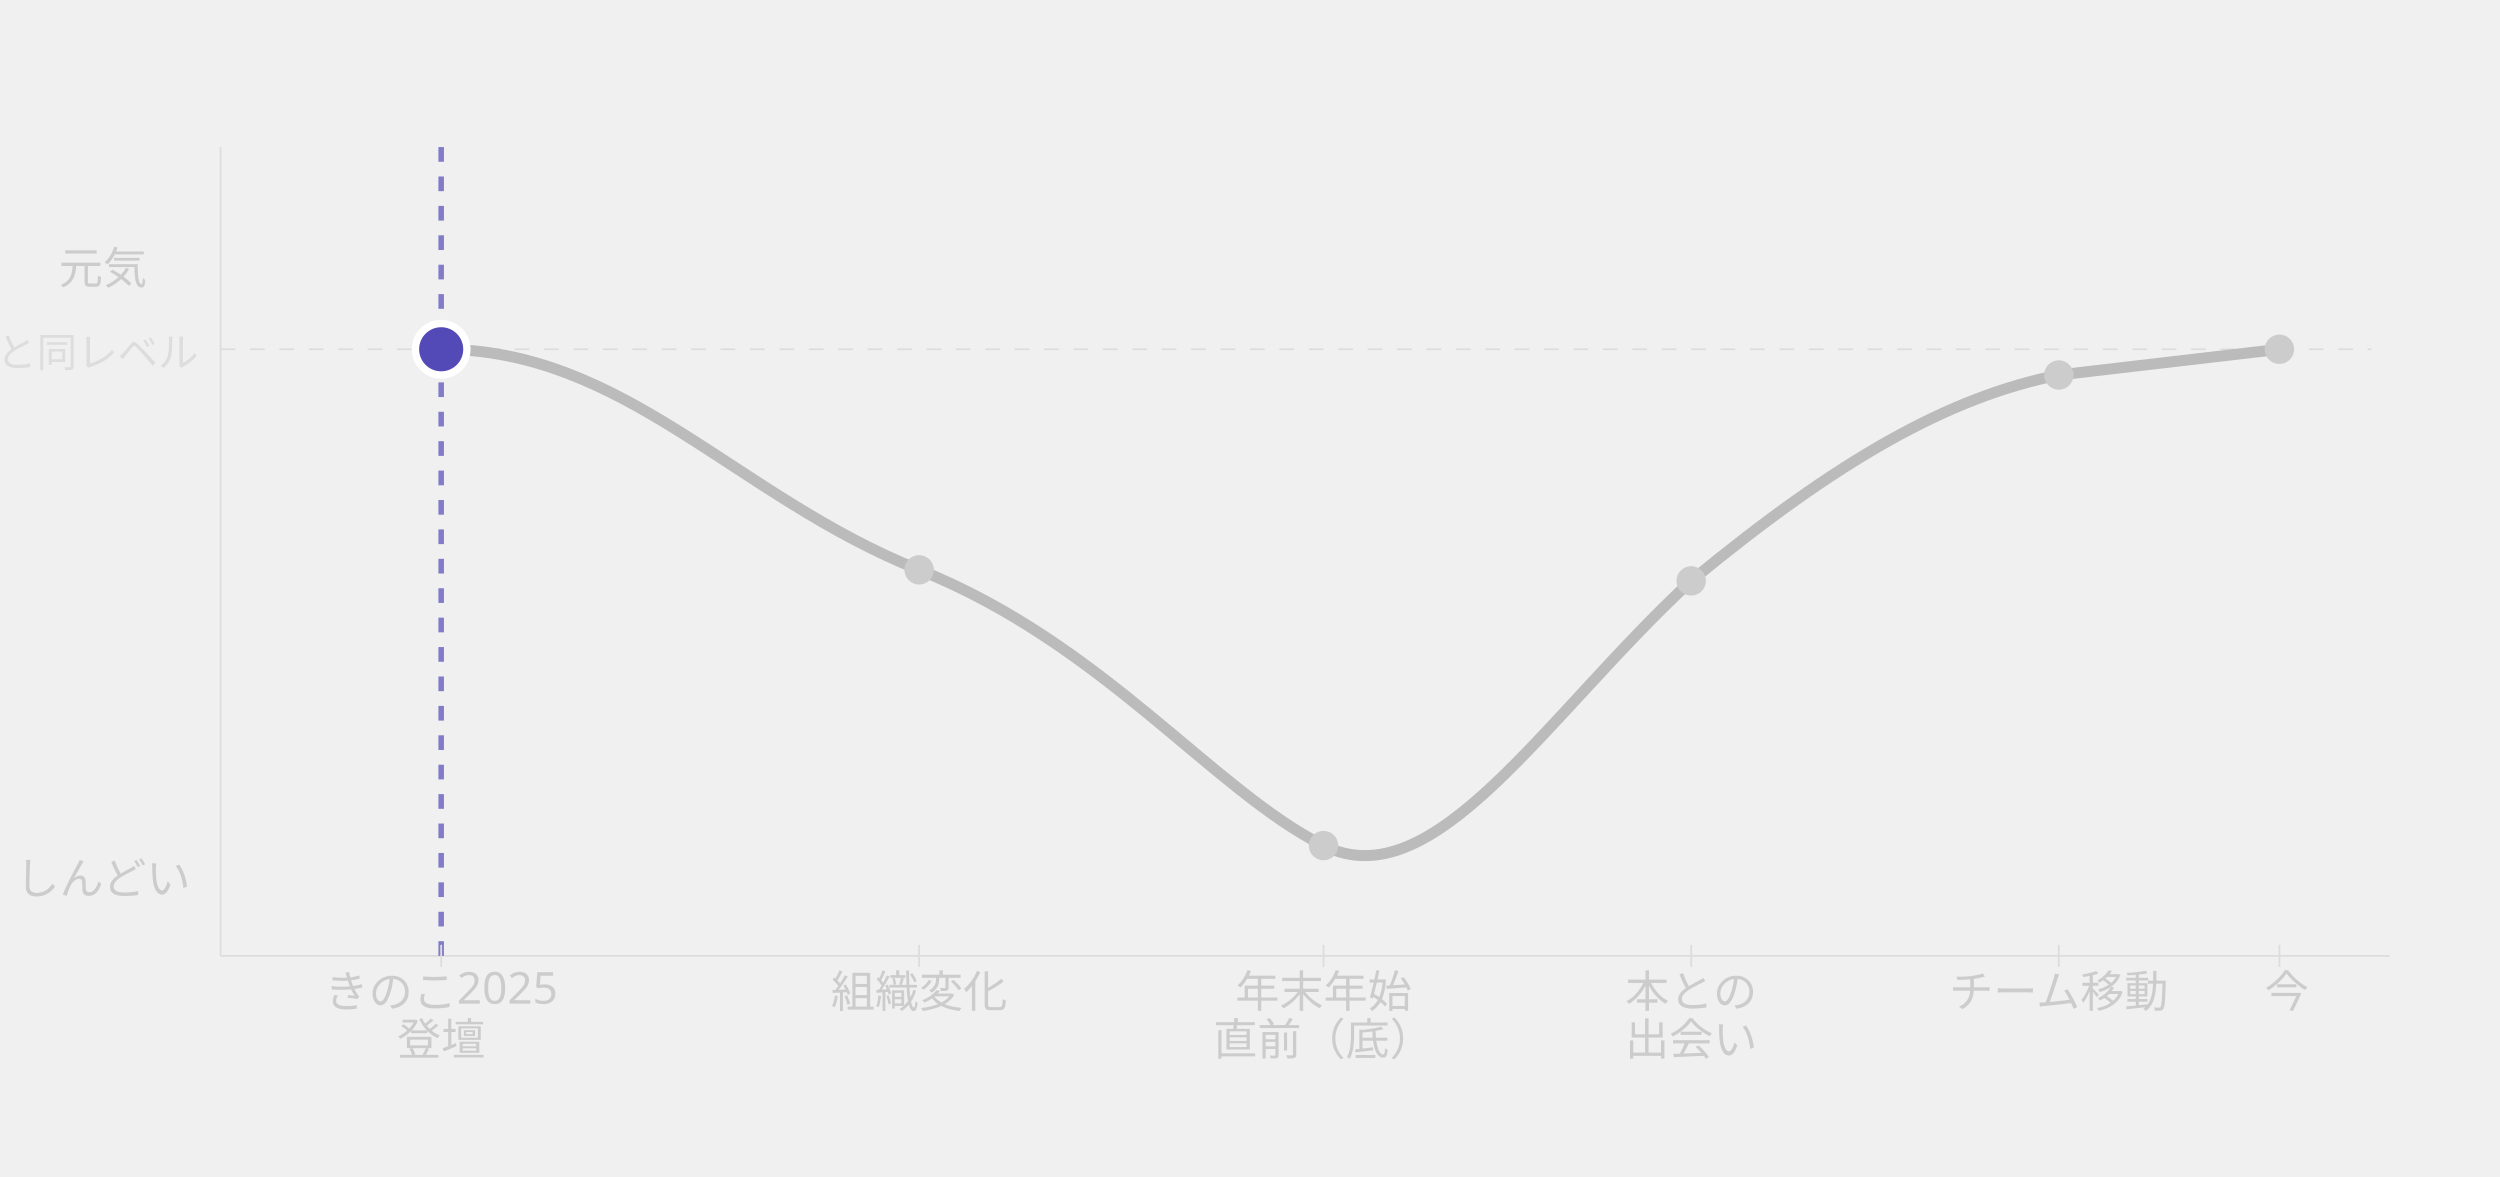
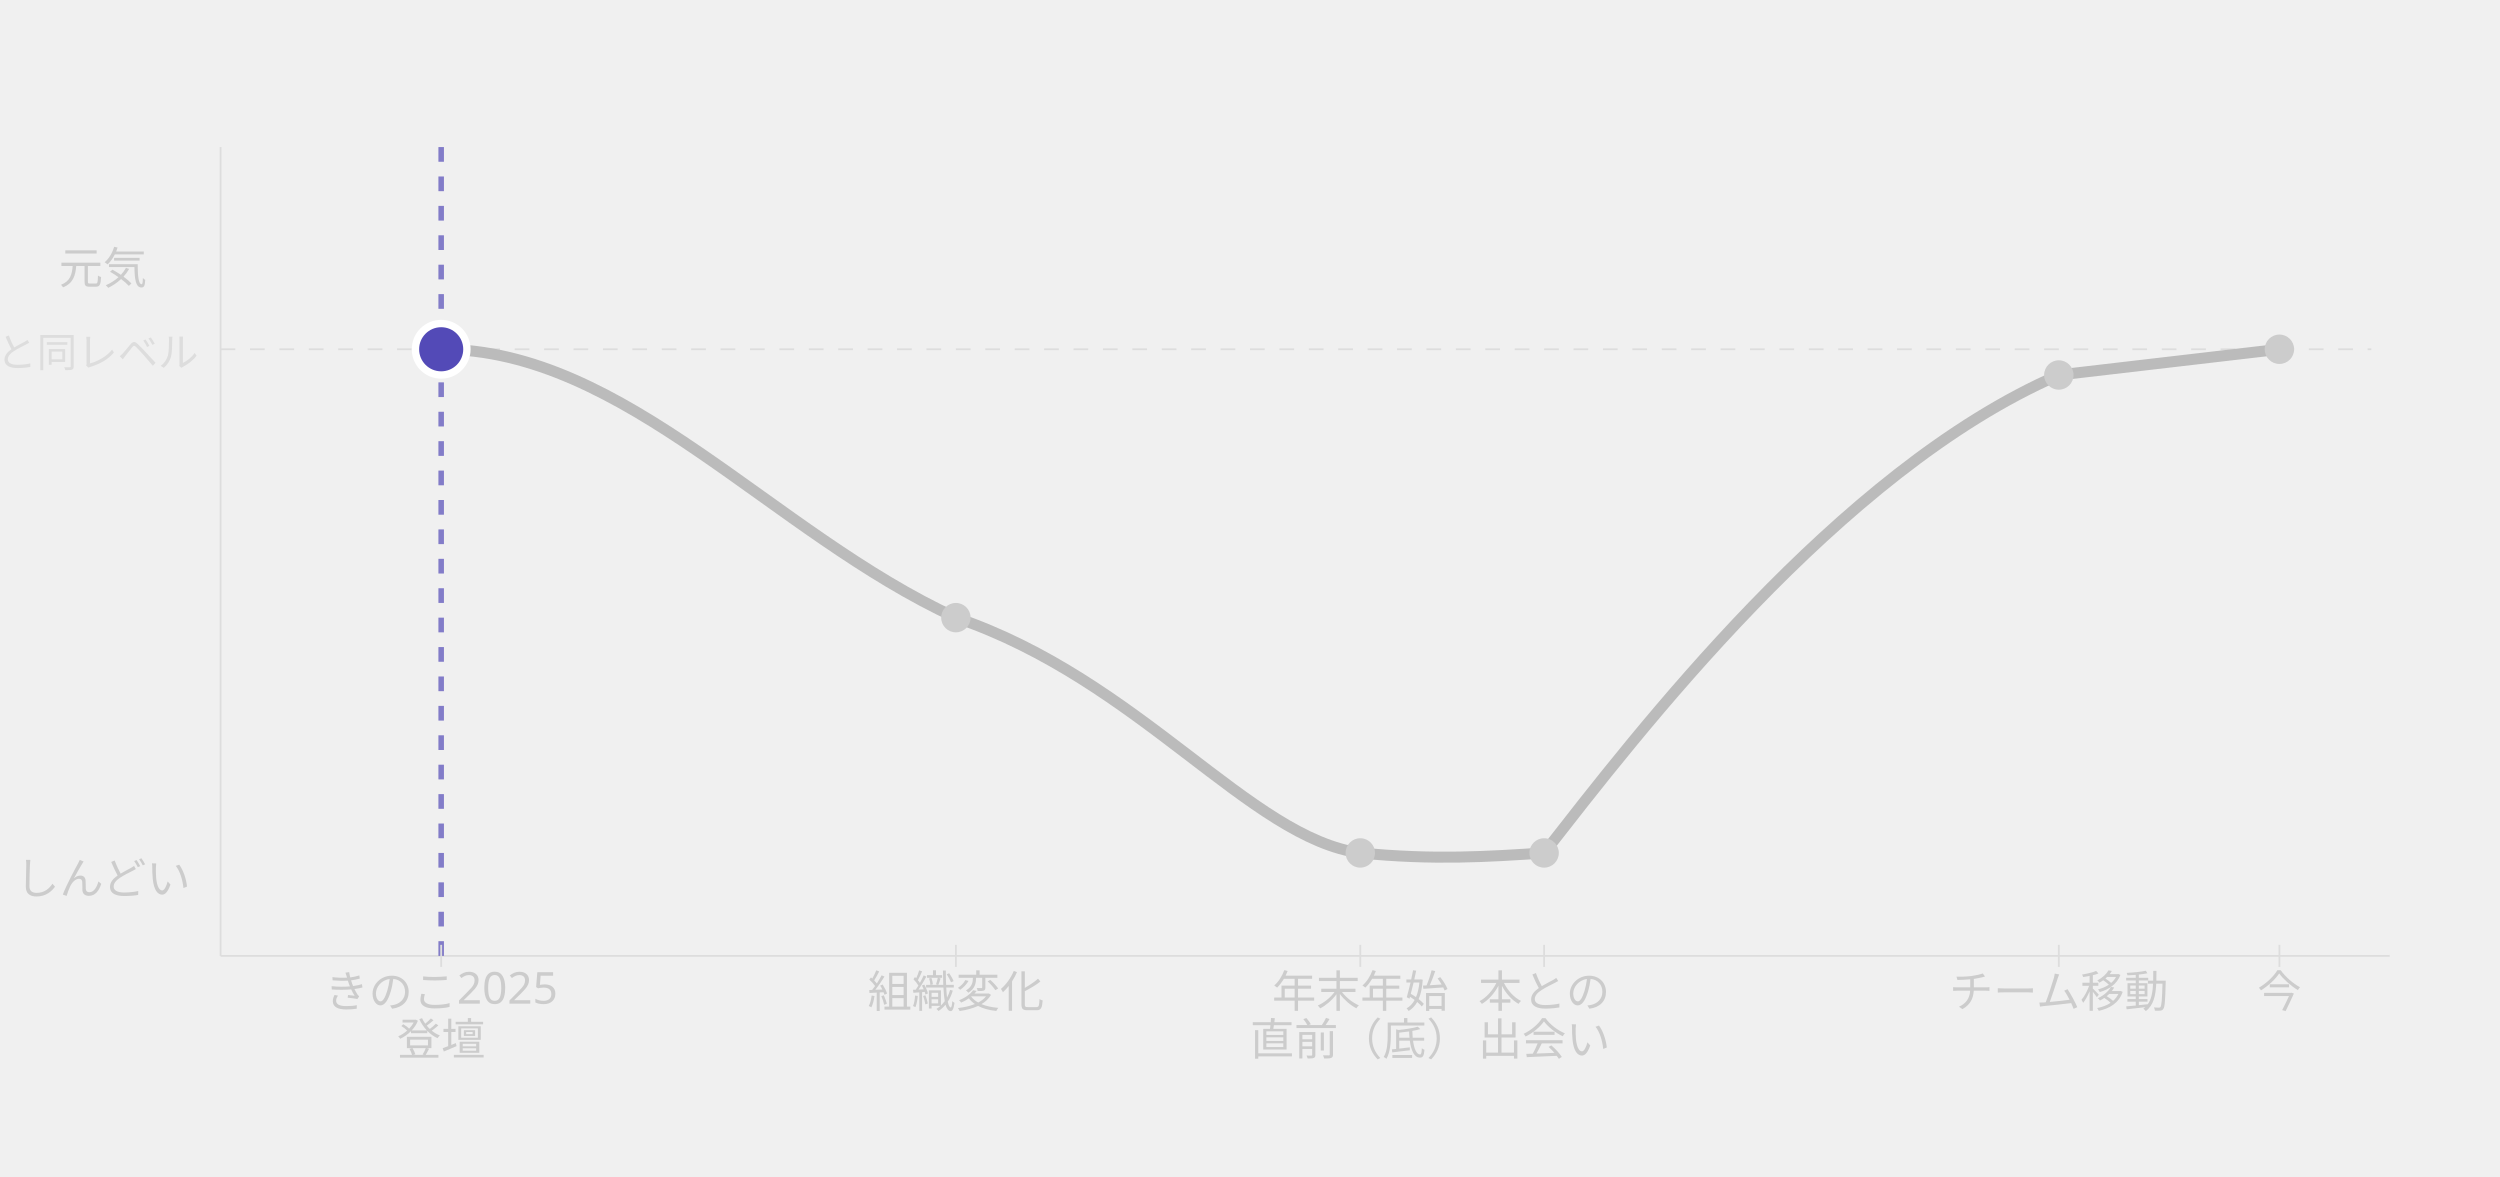
<svg xmlns="http://www.w3.org/2000/svg" viewBox="0 0 680 320" width="680" height="320">
  <text font-family="sans-serif" font-size="12" fill="#ccc" x="28" y="72" text-anchor="middle" dominant-baseline="central">元気</text>
  <text font-family="sans-serif" font-size="12" fill="#ccc" x="28" y="238" text-anchor="middle" dominant-baseline="central">しんどい</text>
  <line x1="60" y1="40" x2="60" y2="260" stroke="#ddd" stroke-width="0.5" />
  <line x1="60" y1="260" x2="650" y2="260" stroke="#ddd" stroke-width="0.5" />
  <line x1="60" y1="95" x2="645" y2="95" stroke="#ddd" stroke-width="0.5" stroke-dasharray="4 4" />
  <text font-family="sans-serif" font-size="11" fill="#ddd" x="54" y="95" text-anchor="end" dominant-baseline="central">去年と同レベル</text>
-   <path d="M120,95 C170,95 200,135 250,155 C300,175 330,215 360,230 C390,245 420,195 460,158 C500,125 530,108 560,102 L620,95" fill="none" stroke="#bbb" stroke-width="3" stroke-linecap="round" stroke-linejoin="round" />
+   <path d="M120,95 C170,95 210,145 260,168 C310,185 340,228 370,232 C390,234 405,233 420,232 C445,200 500,128 560,102 L620,95" fill="none" stroke="#bbb" stroke-width="3" stroke-linecap="round" stroke-linejoin="round" />
  <line x1="120" y1="40" x2="120" y2="260" stroke="#534AB7" stroke-width="1.5" stroke-dasharray="4 4" opacity="0.7" />
  <circle cx="120" cy="95" r="8" fill="white" />
  <circle cx="120" cy="95" r="6" fill="#534AB7" />
-   <circle cx="250" cy="155" r="4" fill="#ccc" />
-   <circle cx="360" cy="230" r="4" fill="#ccc" />
-   <circle cx="460" cy="158" r="4" fill="#ccc" />
+   <circle cx="260" cy="168" r="4" fill="#ccc" />
+   <circle cx="370" cy="232" r="4" fill="#ccc" />
+   <circle cx="420" cy="232" r="4" fill="#ccc" />
  <circle cx="560" cy="102" r="4" fill="#ccc" />
  <circle cx="620" cy="95" r="4" fill="#ccc" />
  <line x1="120" y1="257" x2="120" y2="263" stroke="#ddd" stroke-width="0.5" />
-   <line x1="250" y1="257" x2="250" y2="263" stroke="#ddd" stroke-width="0.5" />
-   <line x1="360" y1="257" x2="360" y2="263" stroke="#ddd" stroke-width="0.5" />
-   <line x1="460" y1="257" x2="460" y2="263" stroke="#ddd" stroke-width="0.5" />
+   <line x1="260" y1="257" x2="260" y2="263" stroke="#ddd" stroke-width="0.5" />
+   <line x1="370" y1="257" x2="370" y2="263" stroke="#ddd" stroke-width="0.5" />
+   <line x1="420" y1="257" x2="420" y2="263" stroke="#ddd" stroke-width="0.5" />
  <line x1="560" y1="257" x2="560" y2="263" stroke="#ddd" stroke-width="0.5" />
  <line x1="620" y1="257" x2="620" y2="263" stroke="#ddd" stroke-width="0.5" />
  <text font-family="sans-serif" font-size="12" fill="#ccc" x="120" y="274" text-anchor="middle">きのこ2025</text>
  <text font-family="sans-serif" font-size="12" fill="#ccc" x="120" y="287" text-anchor="middle">登壇</text>
-   <text font-family="sans-serif" font-size="12" fill="#ccc" x="250" y="274" text-anchor="middle">組織変化</text>
-   <text font-family="sans-serif" font-size="12" fill="#ccc" x="360" y="274" text-anchor="middle">年末年始</text>
-   <text font-family="sans-serif" font-size="12" fill="#ccc" x="360" y="287" text-anchor="middle">直前（底）</text>
-   <text font-family="sans-serif" font-size="12" fill="#ccc" x="460" y="274" text-anchor="middle">本との</text>
-   <text font-family="sans-serif" font-size="12" fill="#ccc" x="460" y="287" text-anchor="middle">出会い</text>
+   <text font-family="sans-serif" font-size="12" fill="#ccc" x="260" y="274" text-anchor="middle">組織変化</text>
+   <text font-family="sans-serif" font-size="12" fill="#ccc" x="370" y="274" text-anchor="middle">年末年始</text>
+   <text font-family="sans-serif" font-size="12" fill="#ccc" x="370" y="287" text-anchor="middle">直前（底）</text>
+   <text font-family="sans-serif" font-size="12" fill="#ccc" x="420" y="274" text-anchor="middle">本との</text>
+   <text font-family="sans-serif" font-size="12" fill="#ccc" x="420" y="287" text-anchor="middle">出会い</text>
  <text font-family="sans-serif" font-size="12" fill="#ccc" x="560" y="274" text-anchor="middle">チーム移動</text>
-   <text font-family="sans-serif" font-size="12" fill="#ccc" x="622" y="274" text-anchor="middle">今</text>
+   <text font-family="sans-serif" font-size="12" fill="#ccc" x="620" y="274" text-anchor="middle">今</text>
</svg>
